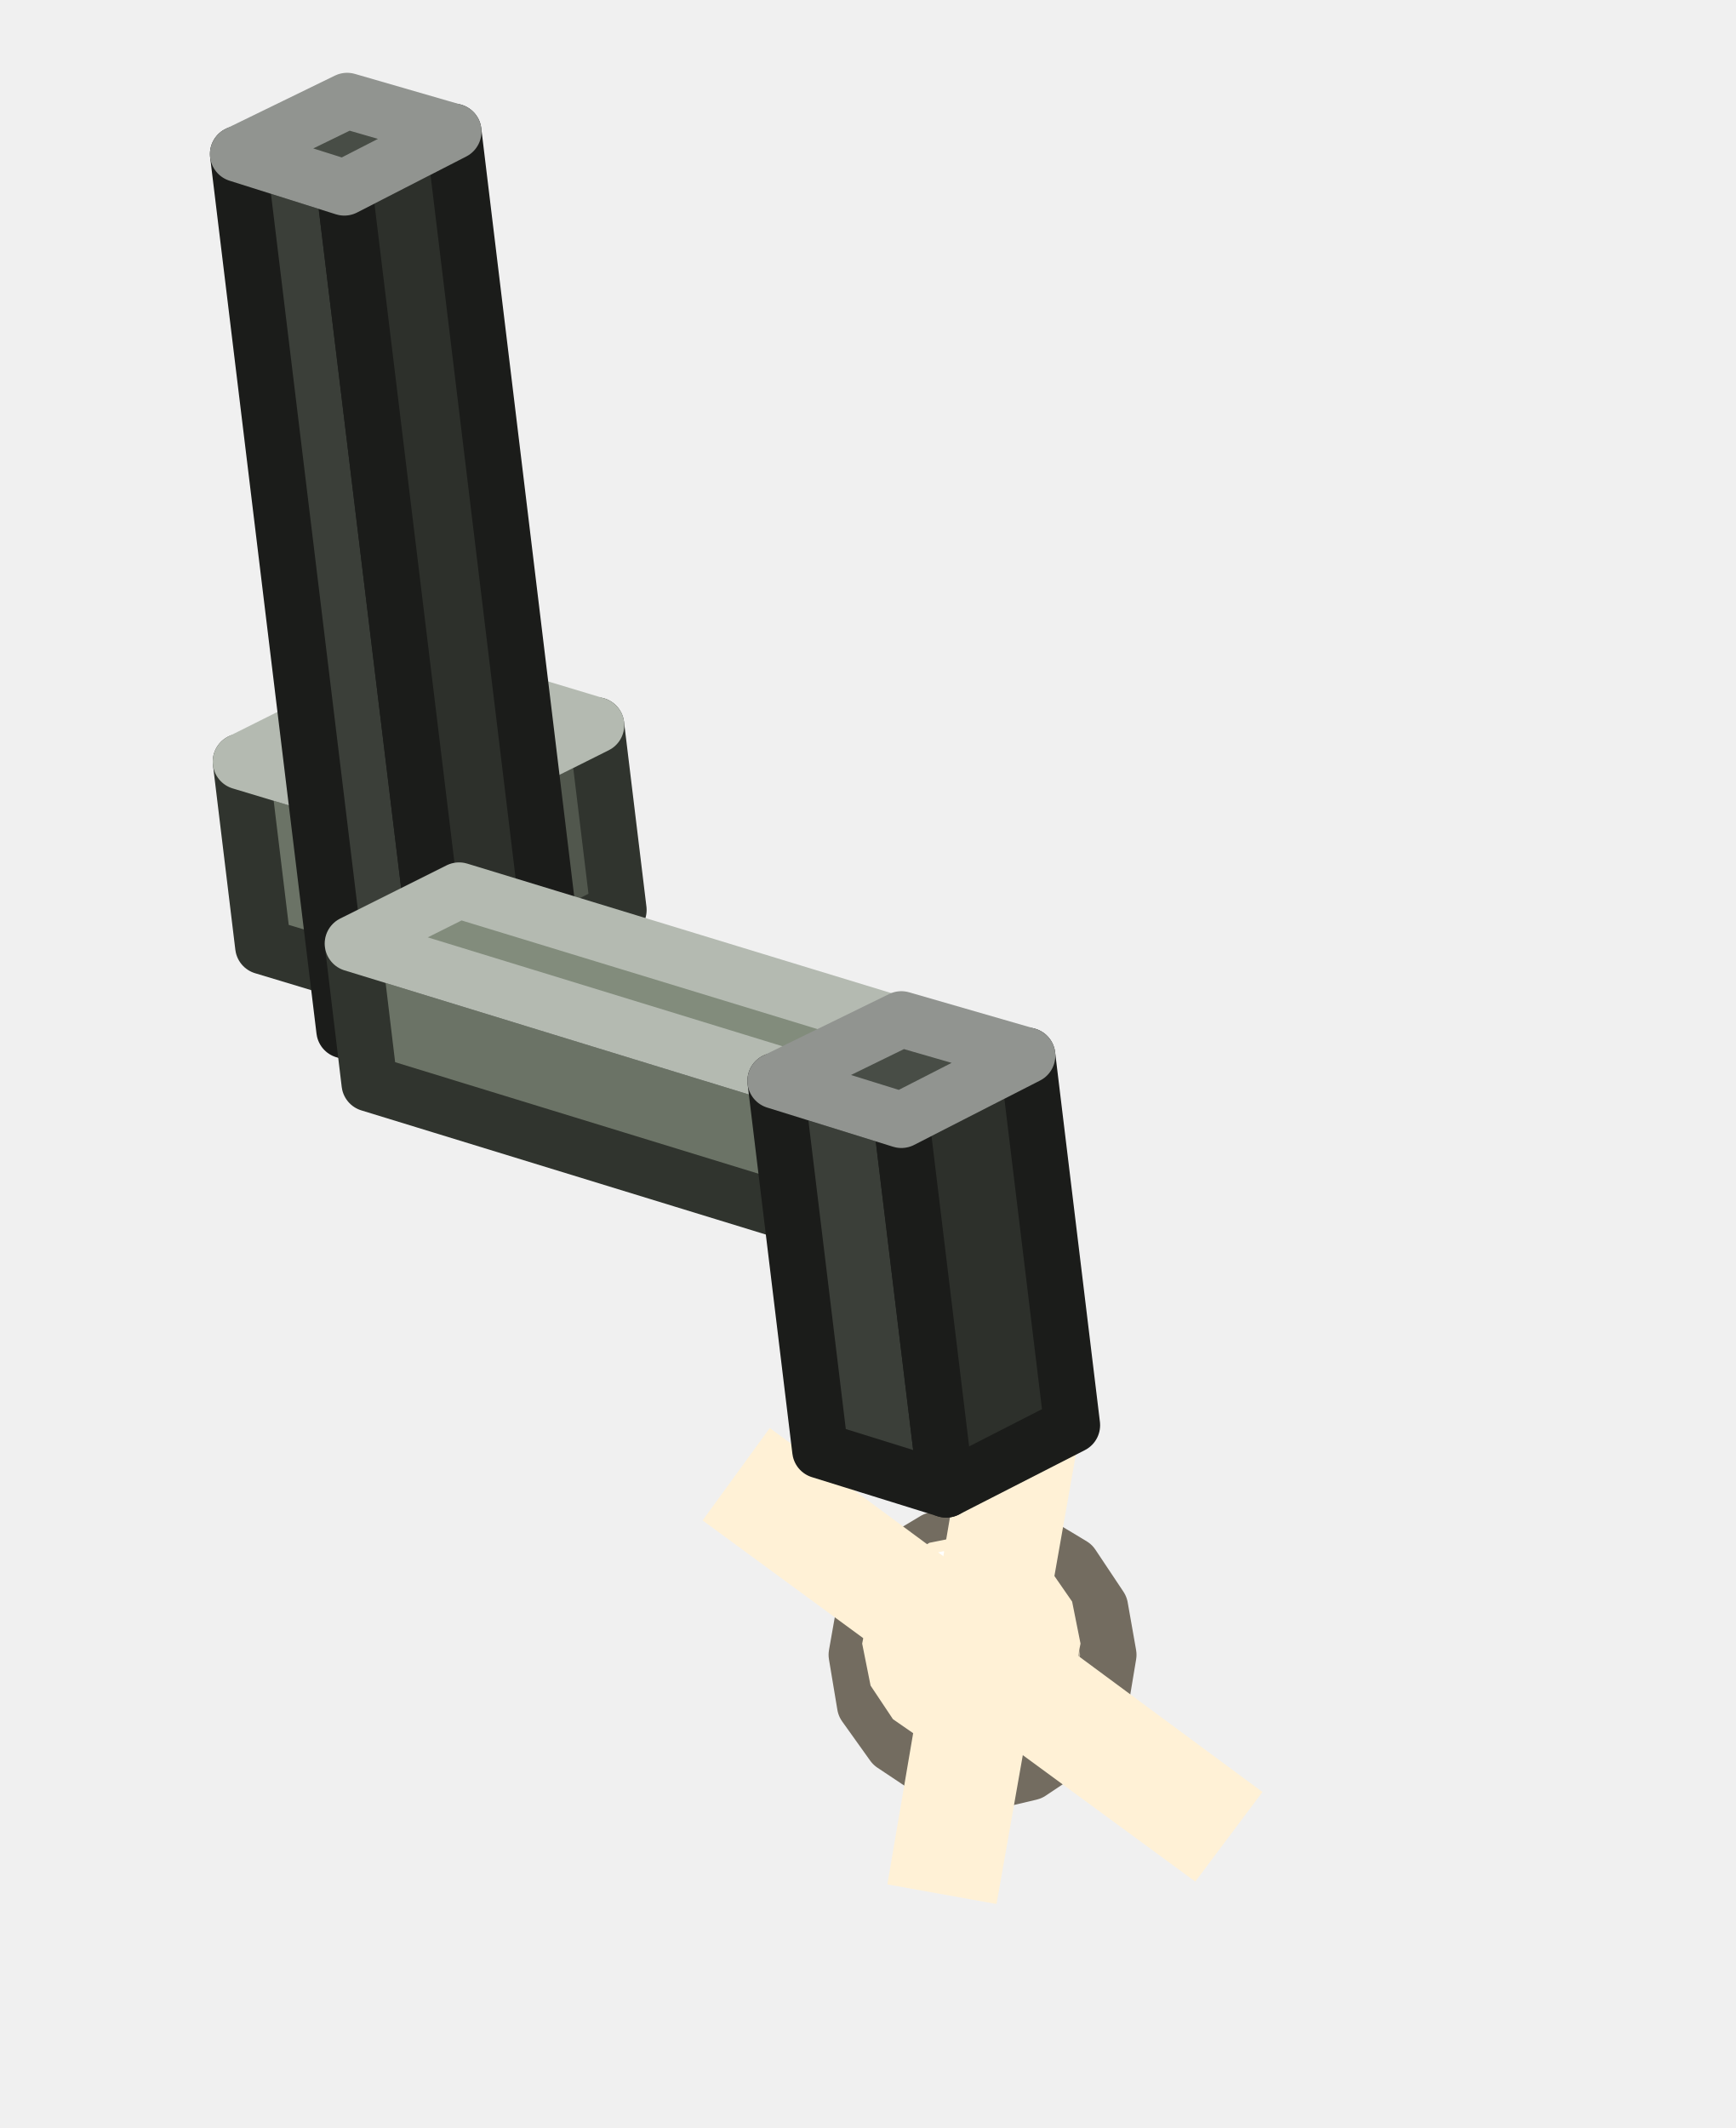
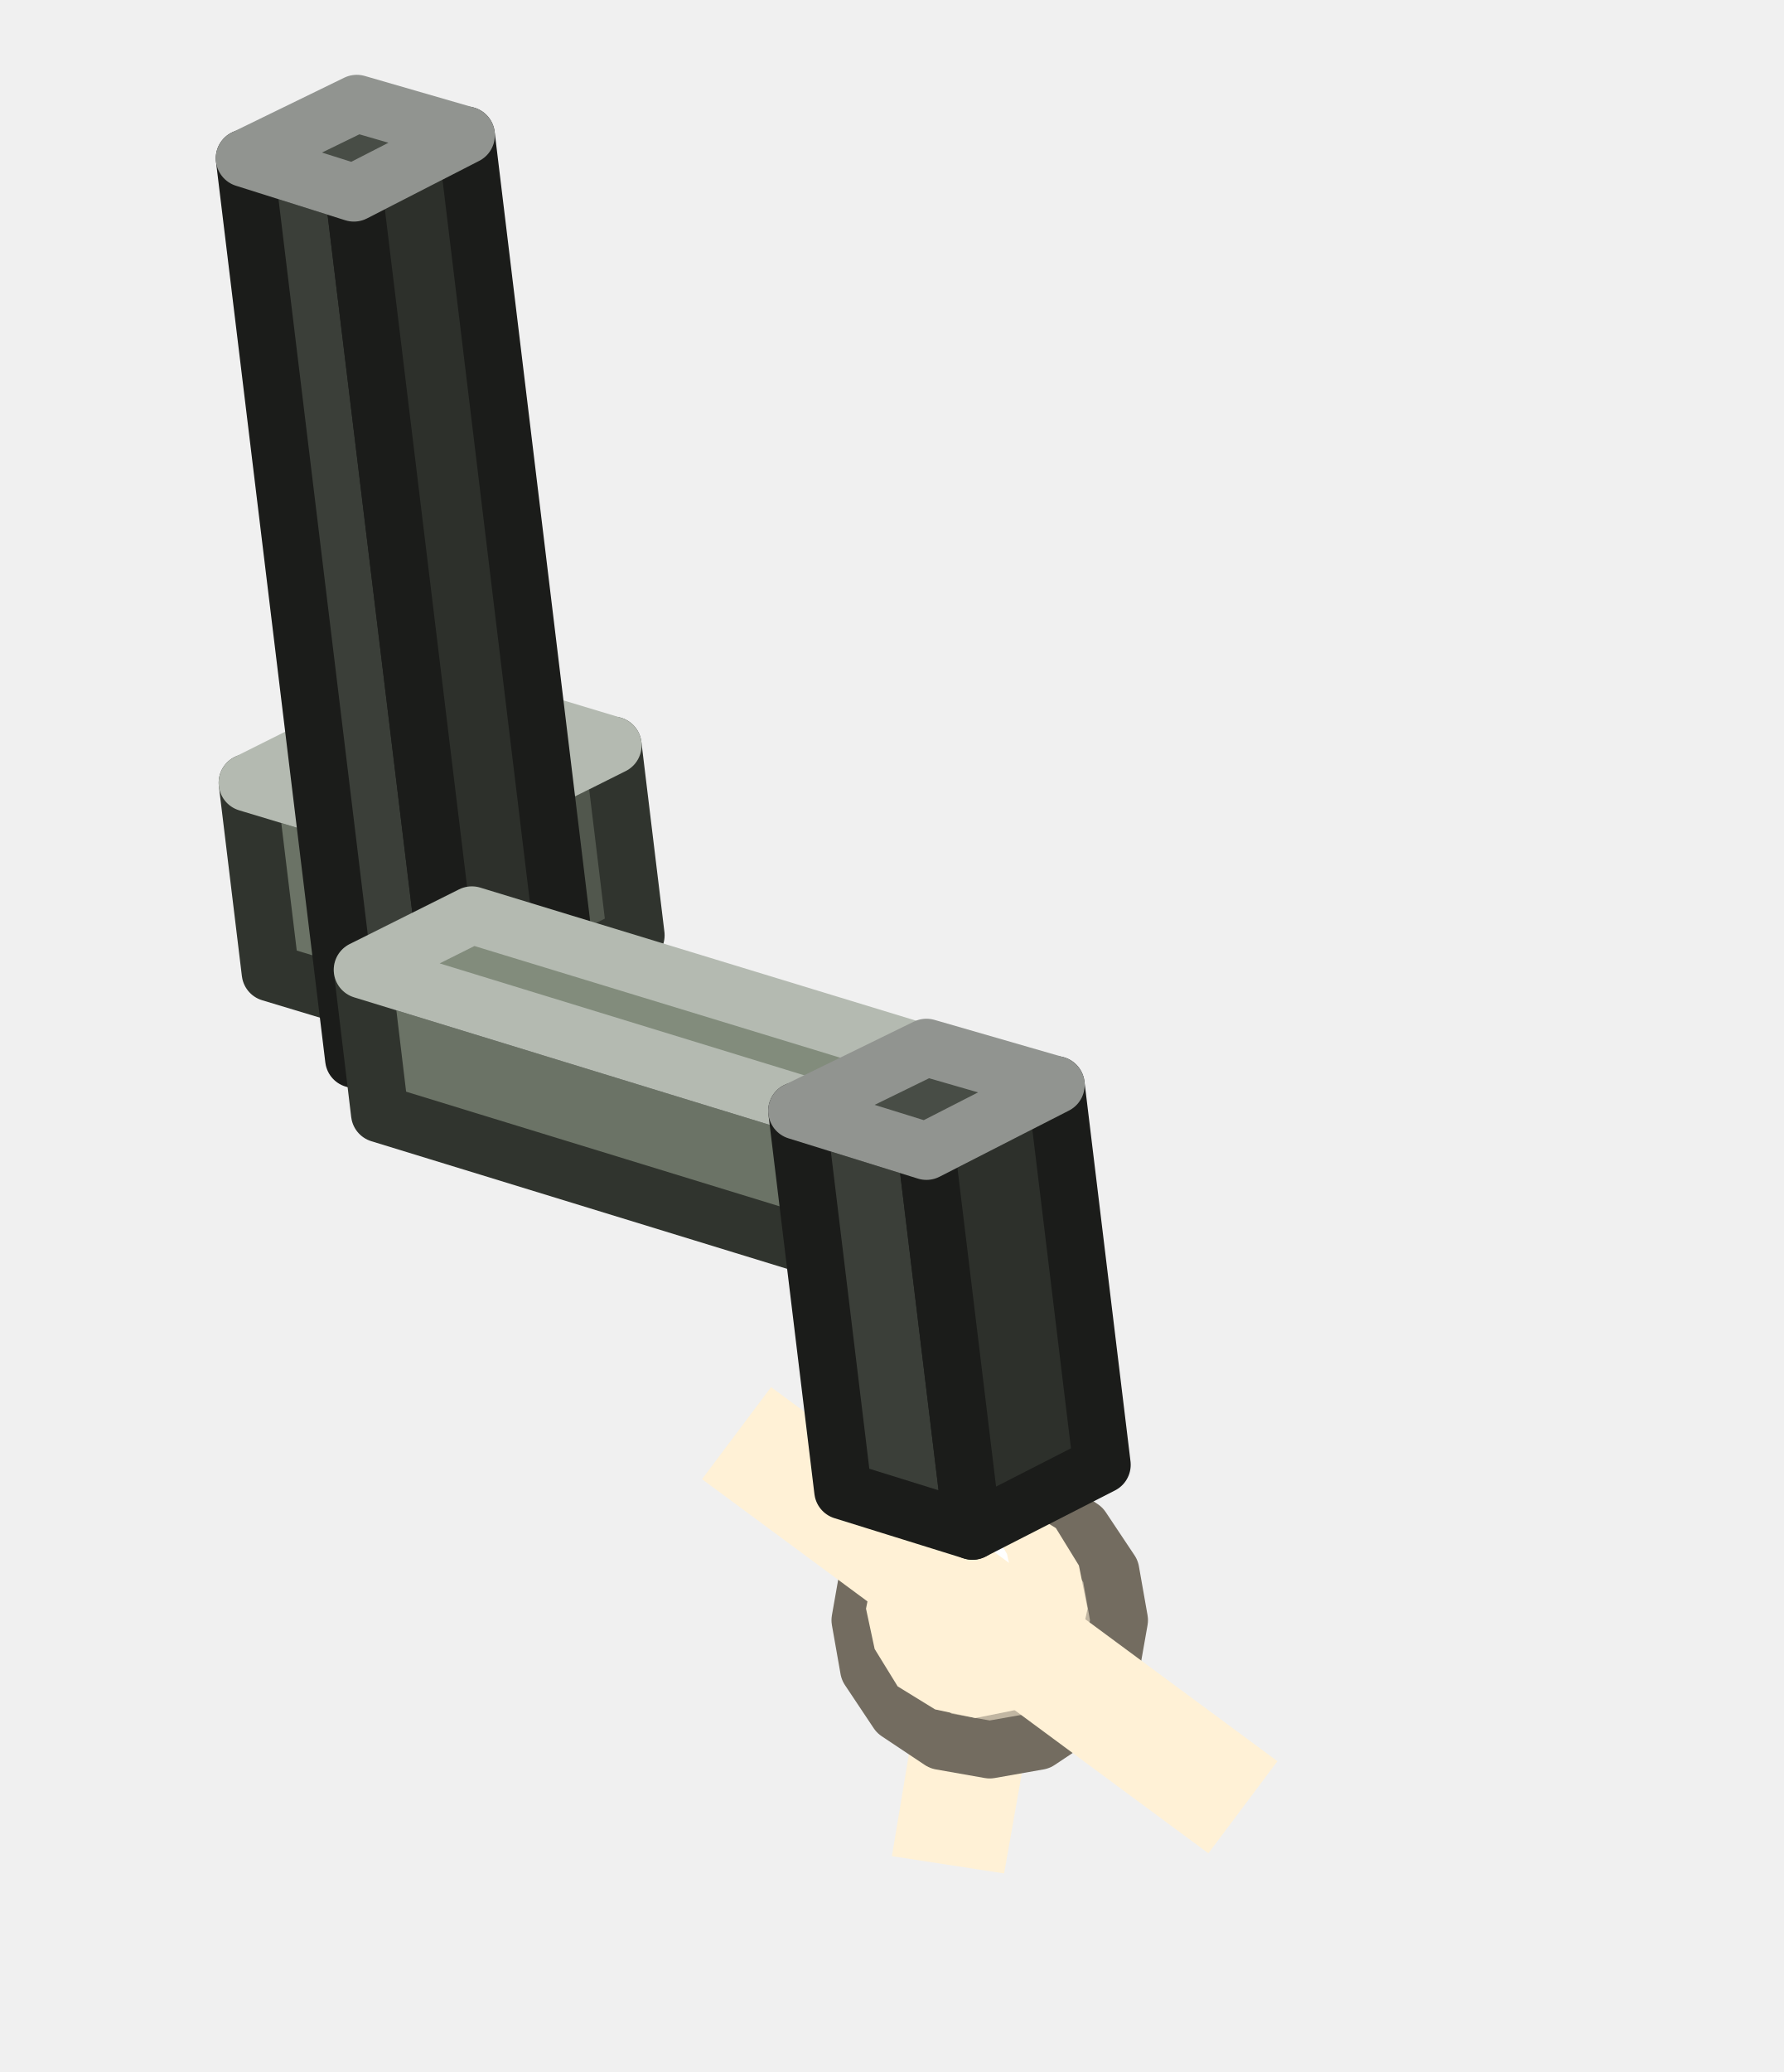
- <svg xmlns="http://www.w3.org/2000/svg" width="62" height="76" viewBox="0 0 62 76">
+ <svg xmlns="http://www.w3.org/2000/svg" width="62" height="72" viewBox="0 0 62 72">
  <g stroke-width="2" stroke-linejoin="round">
    <polygon points="15.7,35.7 9.4,33.8 8.6,27.2 14.9,29.1" fill="#6B7366" stroke="#30342E" />
    <polygon points="22.1,32.5 15.7,35.7 14.9,29.1 21.3,25.9" fill="#51574D" stroke="#30342E" />
    <polygon points="14.9,29.1 8.6,27.2 15,24 21.3,25.9" fill="#828C7C" stroke="#B4BAB1" />
    <polygon points="16.1,38 12.3,36.8 8.5,5.5 12.3,6.7" fill="#3B3F39" stroke="#1B1C1A" />
    <polygon points="20,36.1 16.1,38 12.3,6.7 16.2,4.7" fill="#2D302B" stroke="#1B1C1A" />
    <polygon points="12.3,6.7 8.5,5.5 12.4,3.6 16.2,4.7" fill="#484D46" stroke="#919490" />
-     <polygon points="39.6,59.1 39.3,60.9 38.3,62.3 36.8,63.3 35.1,63.7 33.4,63.3 31.9,62.3 30.9,60.9 30.6,59.1 30.9,57.4 31.9,55.9 33.4,55 35.1,54.6 36.8,55 38.3,55.9 39.3,57.4" fill="#C1B6A2" stroke="#736C60" />
-     <polygon points="38.6,58.7 38.3,60.2 37.4,61.4 36.2,62.3 34.7,62.6 33.2,62.3 31.9,61.4 31.1,60.2 30.8,58.7 31.1,57.2 31.9,55.9 33.2,55.1 34.7,54.8 36.2,55.1 37.4,55.9 38.3,57.2" fill="#FFF1D6" />
-     <polygon points="35.9,57.7 35.8,58.6 35.3,59.3 34.5,59.8 33.7,60 32.8,59.8 32.1,59.3 31.6,58.6 31.4,57.7 31.6,56.8 32.1,56.1 32.8,55.6 33.7,55.4 34.5,55.6 35.3,56.1 35.8,56.8" fill="#FFFFFF" />
+     <polygon points="31,64.5 32.9,53.1 36.9,53.8 34.9,65.1" fill="#FFF1D6" />
+     <polygon points="38.9,56.3 38.6,58 37.6,59.5 36.1,60.5 34.4,60.8 32.7,60.5 31.2,59.5 30.2,58 29.9,56.3 30.2,54.6 31.2,53.1 32.7,52.1 34.4,51.8 36.1,52.1 37.6,53.1 38.6,54.6" fill="#C1B6A2" stroke="#736C60" />
+     <polygon points="37.8,55.9 37.5,57.3 36.7,58.6 35.4,59.4 33.9,59.7 32.5,59.4 31.2,58.6 30.4,57.3 30.1,55.9 30.4,54.4 31.2,53.1 32.5,52.3 33.9,52 35.4,52.3 36.7,53.1 37.5,54.4" fill="#FFF1D6" />
+     <polygon points="35.2,54.9 35,55.7 34.6,56.5 33.8,56.9 33,57.1 32.1,56.9 31.4,56.5 30.9,55.7 30.7,54.9 30.9,54 31.4,53.3 32.1,52.8 33,52.6 33.8,52.8 34.6,53.3 35,54" fill="#FFFFFF" />
    <polygon points="32.1,44.5 13.2,38.7 12.6,33.7 31.5,39.5" fill="#6B7366" stroke="#30342E" />
    <polygon points="36,42.5 32.1,44.5 31.5,39.5 35.4,37.6" fill="#51574D" stroke="#30342E" />
    <polygon points="31.5,39.5 12.6,33.7 16.4,31.8 35.4,37.6" fill="#828C7C" stroke="#B4BAB1" />
-     <polygon points="27.5,51 45.1,64 42.7,67.2 25.1,54.3" fill="#FFF1D6" />
-     <polygon points="31.7,67.3 34.6,50.3 38.6,51 35.6,68" fill="#FFF1D6" />
+     <polygon points="26.8,48.2 44.4,61.2 42,64.4 24.4,51.4" fill="#FFF1D6" />
    <polygon points="33.8,53.2 29.3,51.8 27.7,38.6 32.2,40" fill="#3B3F39" stroke="#1B1C1A" />
    <polygon points="38.3,50.9 33.8,53.2 32.2,40 36.7,37.7" fill="#2D302B" stroke="#1B1C1A" />
    <polygon points="32.2,40 27.7,38.6 32.2,36.4 36.7,37.7" fill="#484D46" stroke="#919490" />
  </g>
</svg>
